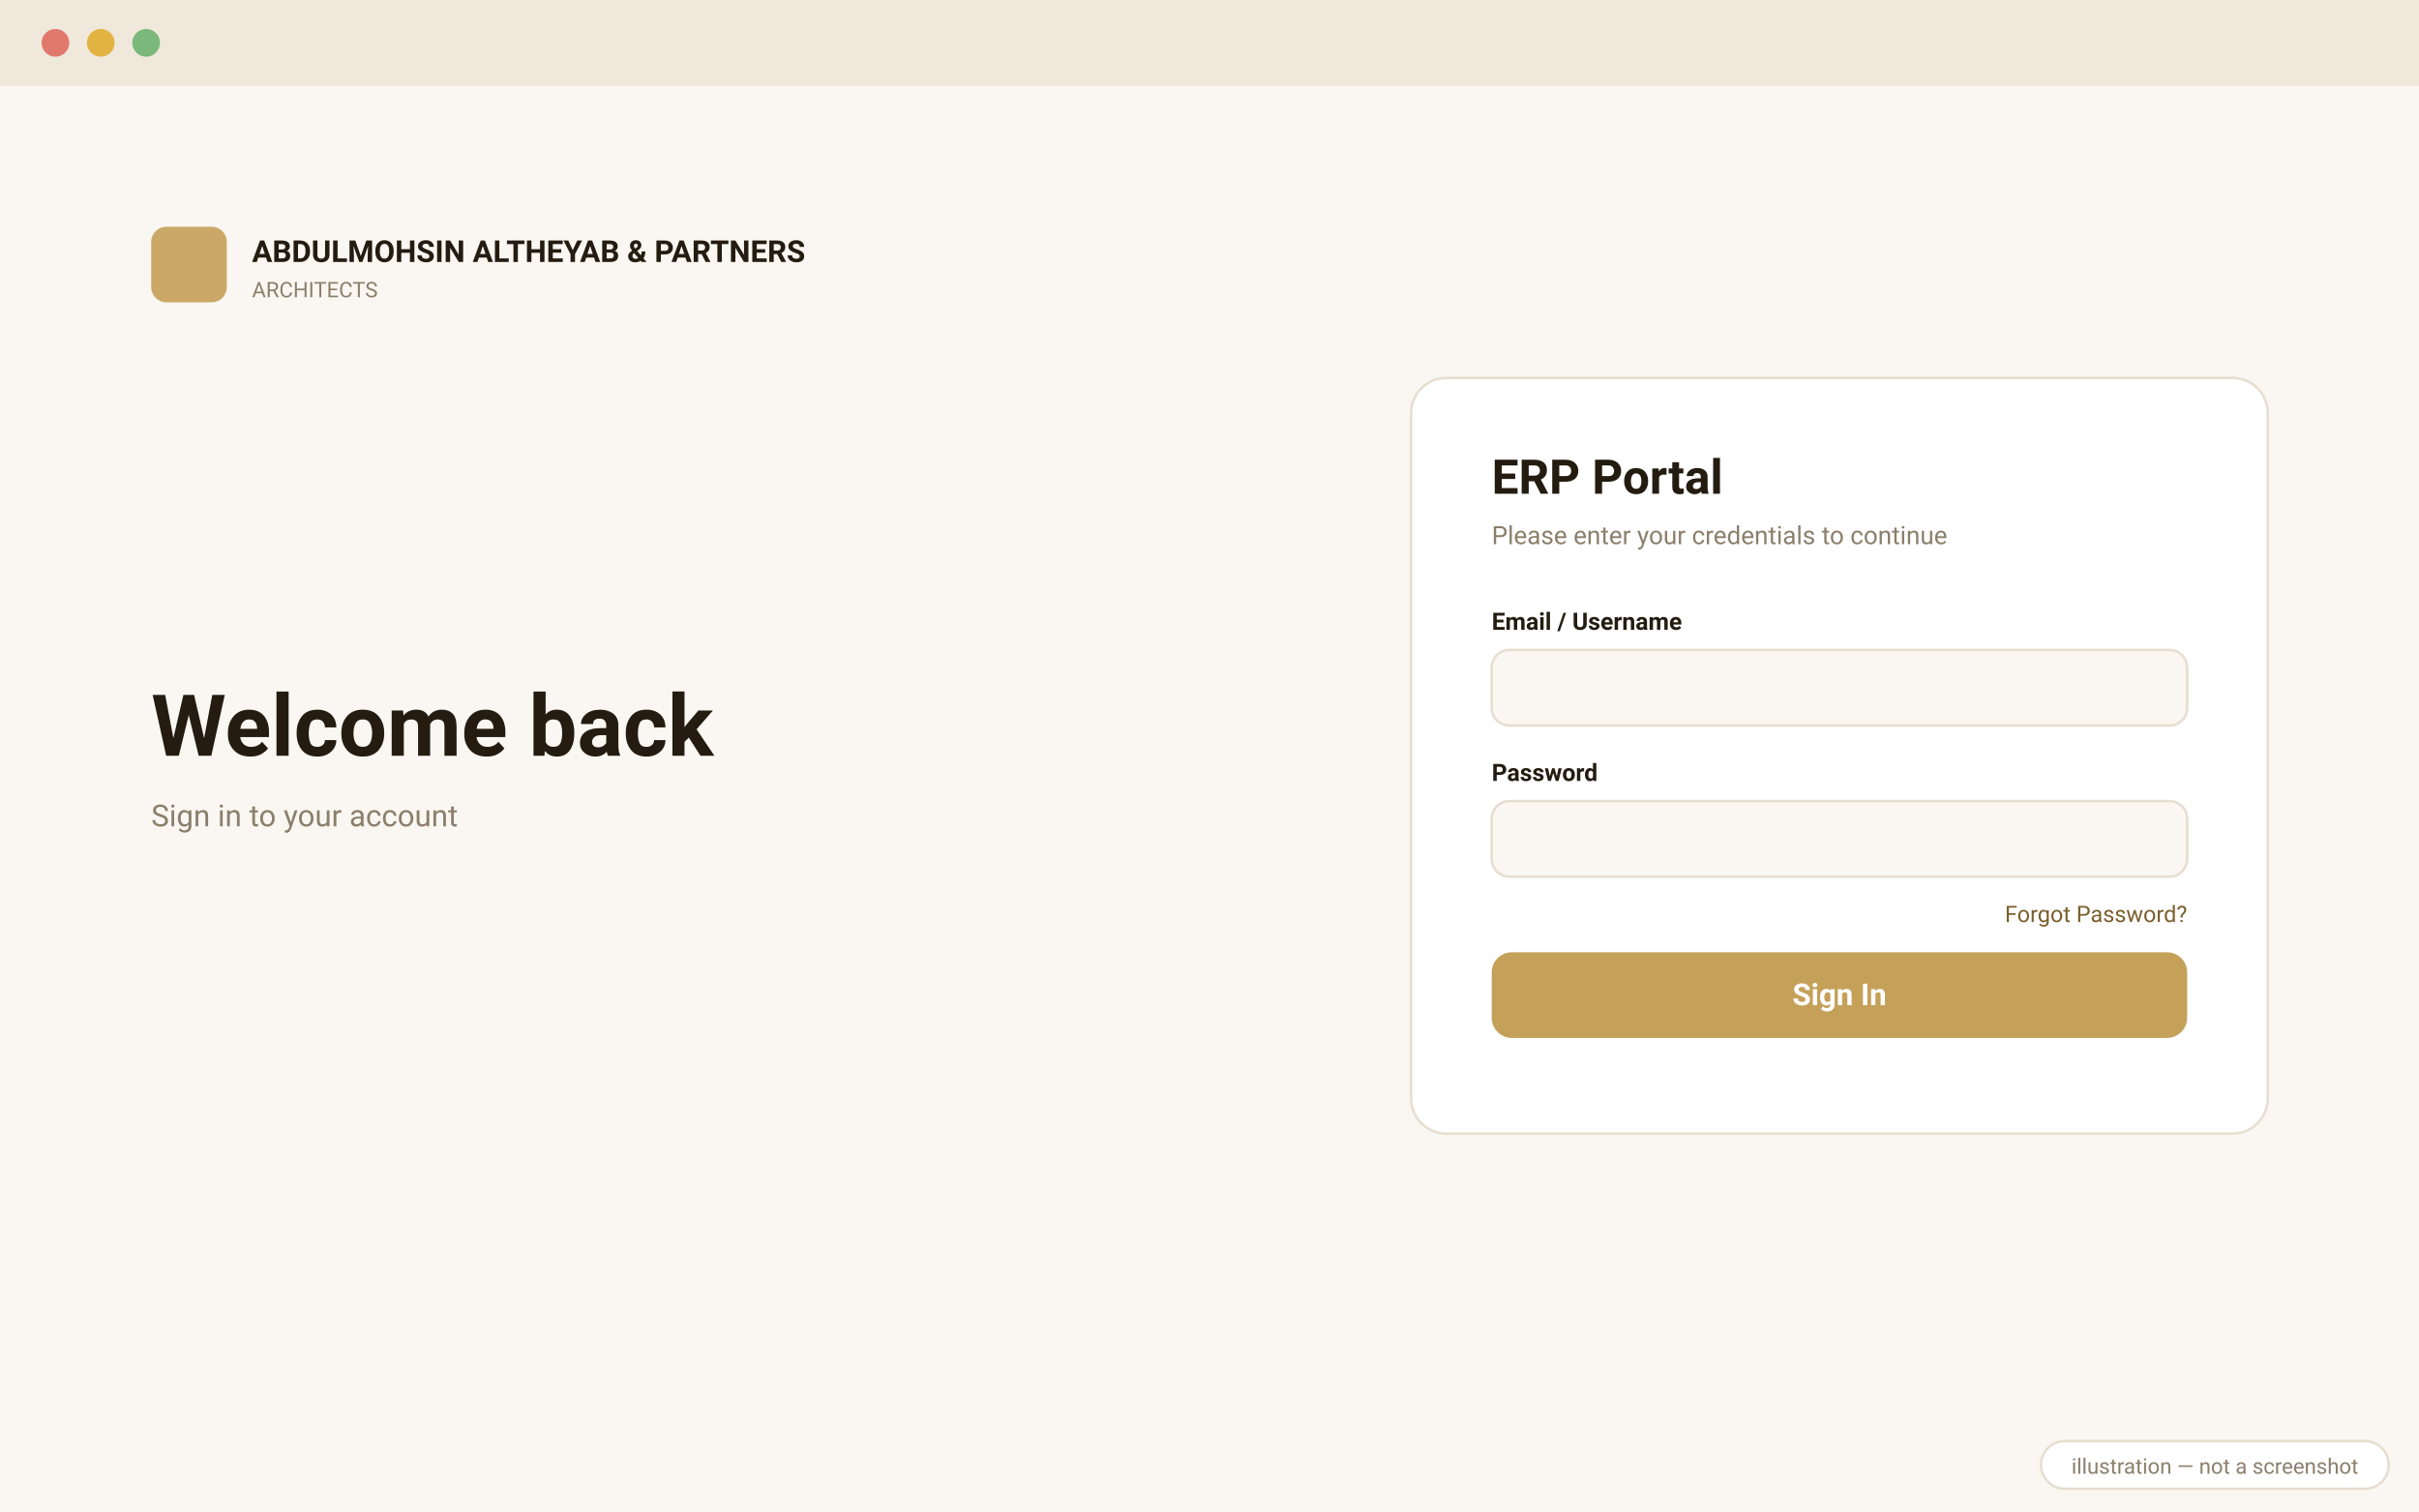
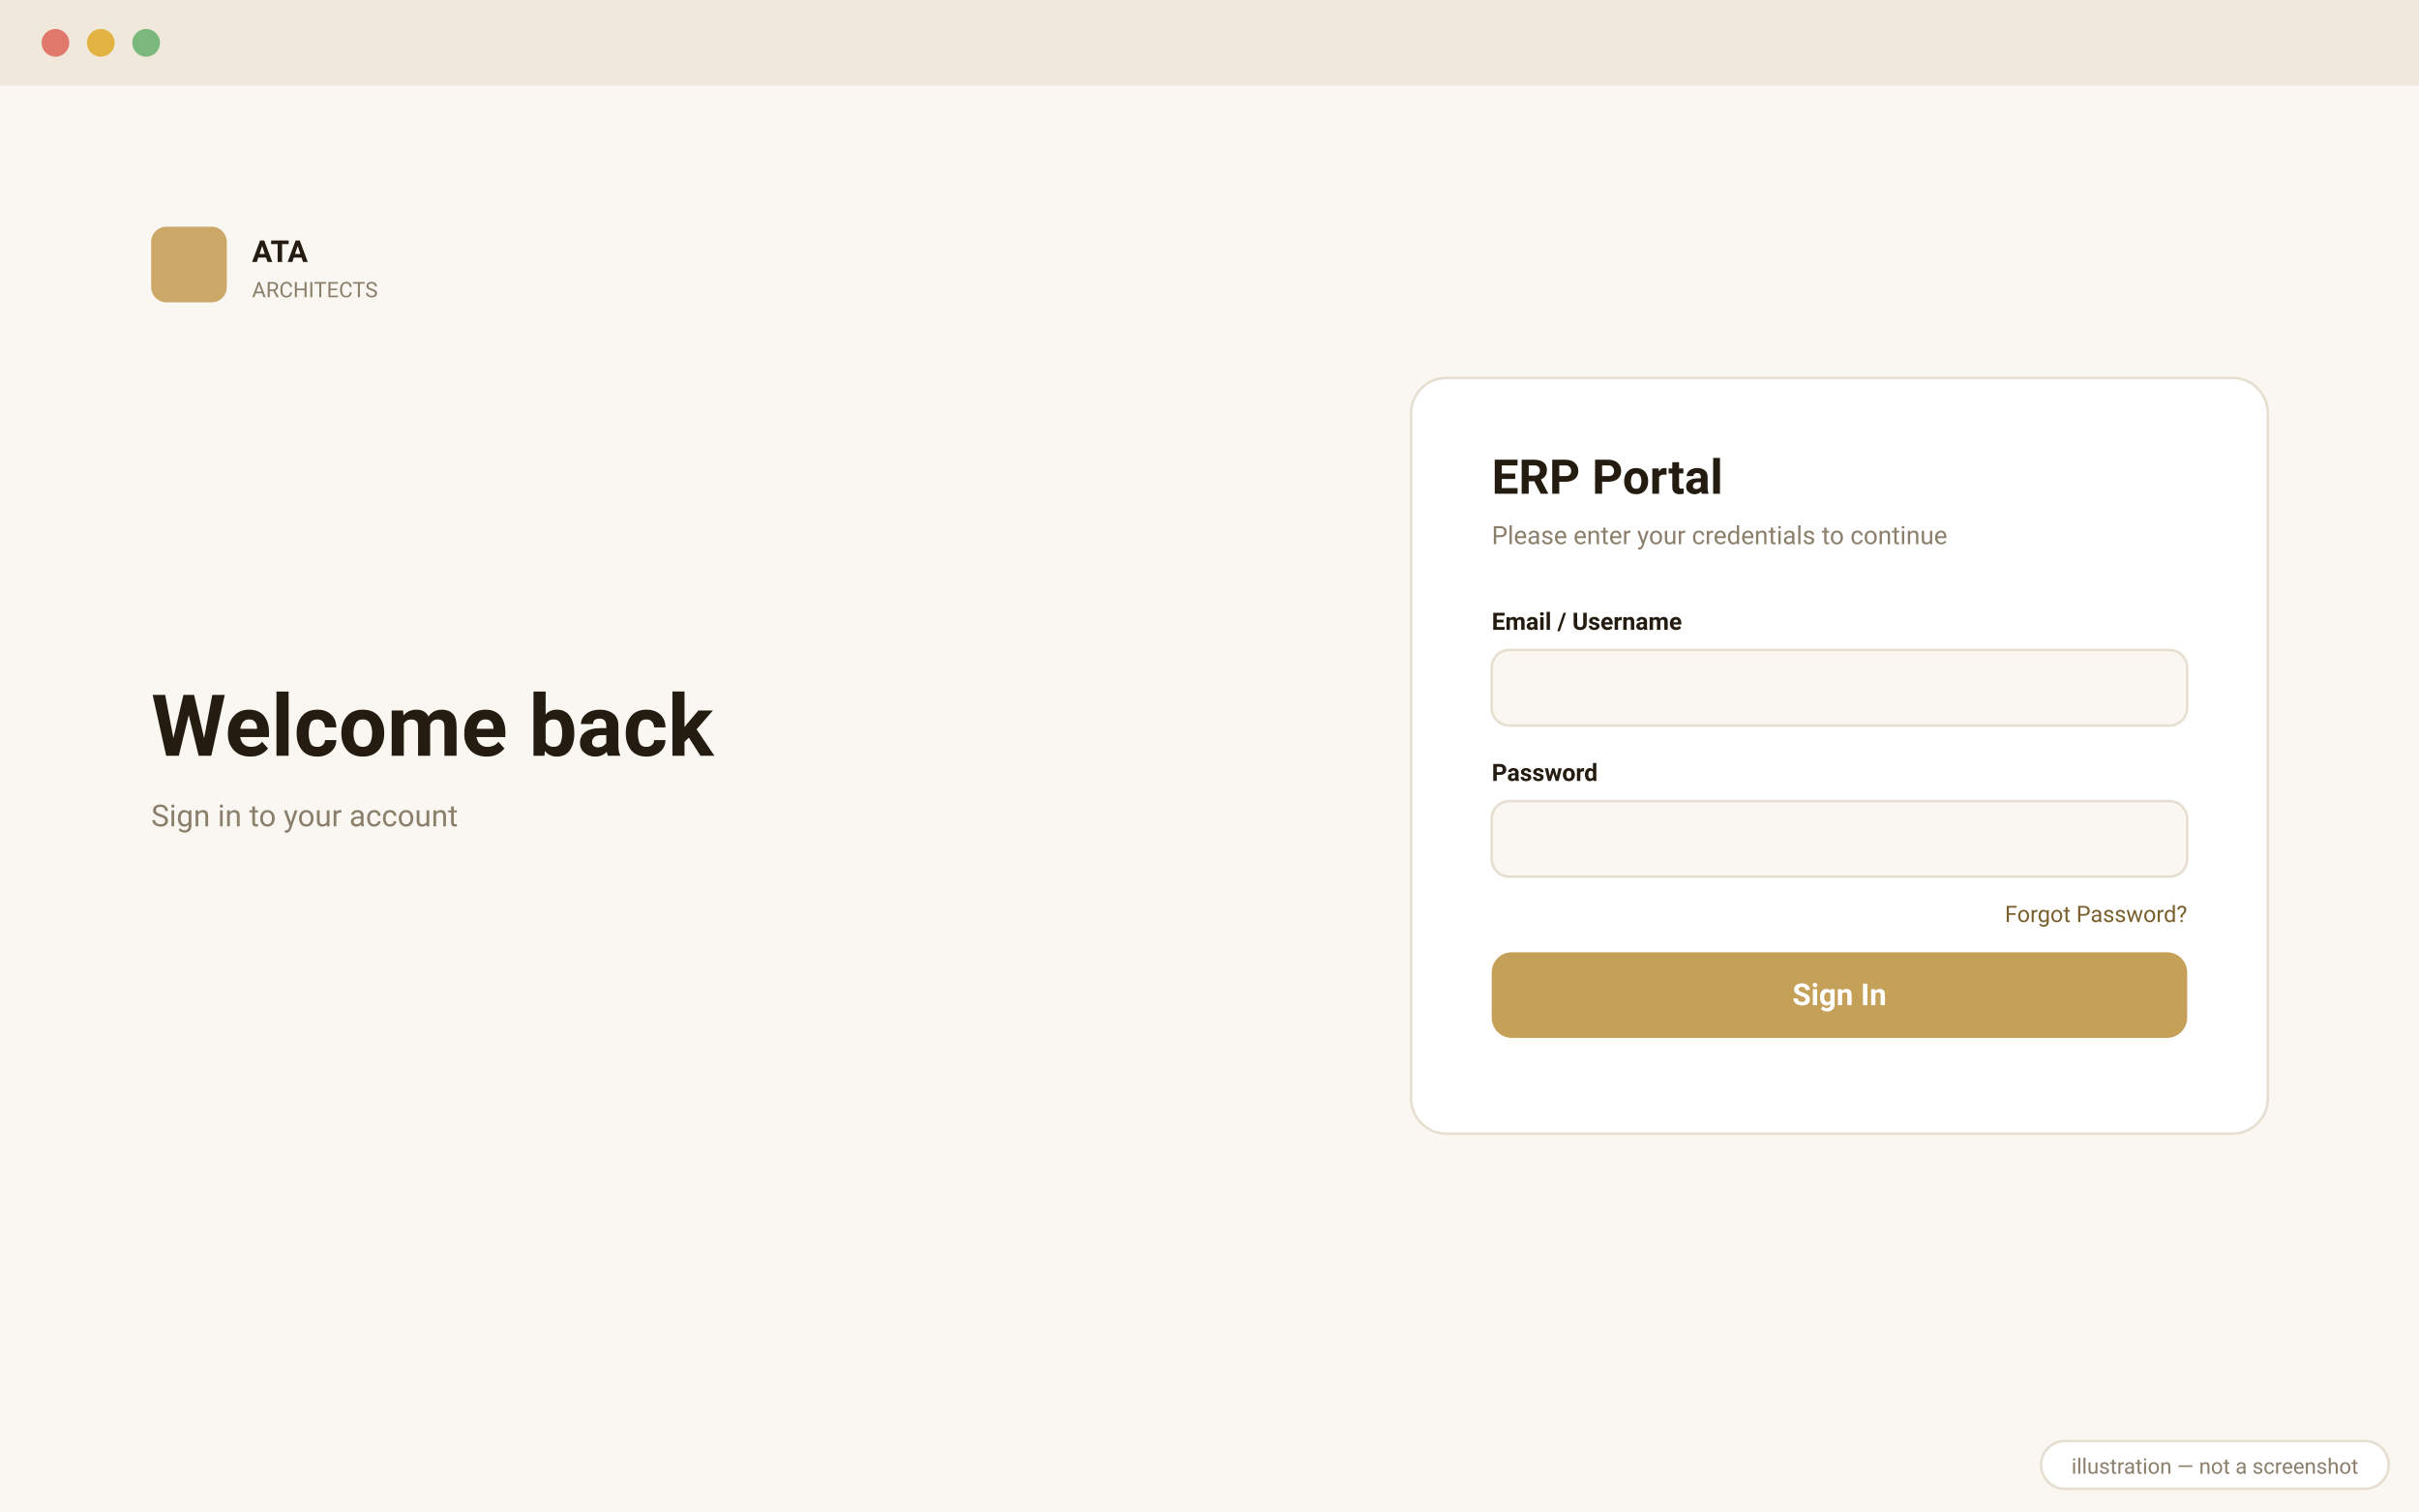
<svg xmlns="http://www.w3.org/2000/svg" viewBox="0 0 960 600" width="960" height="600" role="img" aria-label="Sign-in screen">
  <defs>
    <style>
  .t{font-family:-apple-system,BlinkMacSystemFont,'Segoe UI',Roboto,Arial,sans-serif}
  .h{font-weight:700} .m{fill:#8b7f6b} .i{fill:#241c10}
</style>
  </defs>
  <rect width="960" height="600" fill="#faf7f2" />
  <rect width="960" height="600" fill="#faf7f2" />
  <rect x="0" y="0" width="960" height="34" fill="#efe8db" />
  <circle cx="22" cy="17" r="5.5" fill="#e0796b" />
  <circle cx="40" cy="17" r="5.5" fill="#e3b341" />
  <circle cx="58" cy="17" r="5.5" fill="#7bb87b" />
  <rect x="60" y="90" width="30" height="30" rx="6" fill="#c5a059" opacity=".9" />
-   <text x="100" y="104" class="t h" font-size="12" fill="#241c10" text-anchor="start">ABDULMOHSIN ALTHEYAB &amp; PARTNERS</text>
+   <text x="100" y="104" class="t h" font-size="12" fill="#241c10" text-anchor="start">ATA</text>
  <text x="100" y="118" class="t " font-size="8.5" fill="#8b7f6b" text-anchor="start">ARCHITECTS</text>
  <text x="60" y="300" class="t h" font-size="34" fill="#241c10" text-anchor="start">Welcome back</text>
  <text x="60" y="328" class="t " font-size="12" fill="#8b7f6b" text-anchor="start">Sign in to your account</text>
  <rect x="560" y="150" width="340" height="300" rx="14" fill="#ffffff" stroke="#e6ded0" />
  <text x="592" y="196" class="t h" font-size="19" fill="#241c10" text-anchor="start">ERP Portal</text>
  <text x="592" y="216" class="t " font-size="10" fill="#8b7f6b" text-anchor="start">Please enter your credentials to continue</text>
  <text x="592" y="250" class="t h" font-size="9.5" fill="#241c10" text-anchor="start">Email / Username</text>
  <rect x="592" y="258" width="276" height="30" rx="7" fill="#faf7f2" stroke="#e6ded0" />
  <text x="592" y="310" class="t h" font-size="9.5" fill="#241c10" text-anchor="start">Password</text>
  <rect x="592" y="318" width="276" height="30" rx="7" fill="#faf7f2" stroke="#e6ded0" />
  <rect x="592" y="378" width="276" height="34" rx="8" fill="#c5a059" />
  <text x="730" y="399" class="t h" font-size="12" fill="#fff" text-anchor="middle">Sign In</text>
  <text x="868" y="366" class="t " font-size="9" fill="#7a5f2c" text-anchor="end">Forgot Password?</text>
  <rect x="810" y="572" width="138" height="19" rx="9.5" fill="#fff" stroke="#e6ded0" />
  <text x="879" y="585" class="t m" font-size="8.5" text-anchor="middle">illustration — not a screenshot</text>
</svg>
